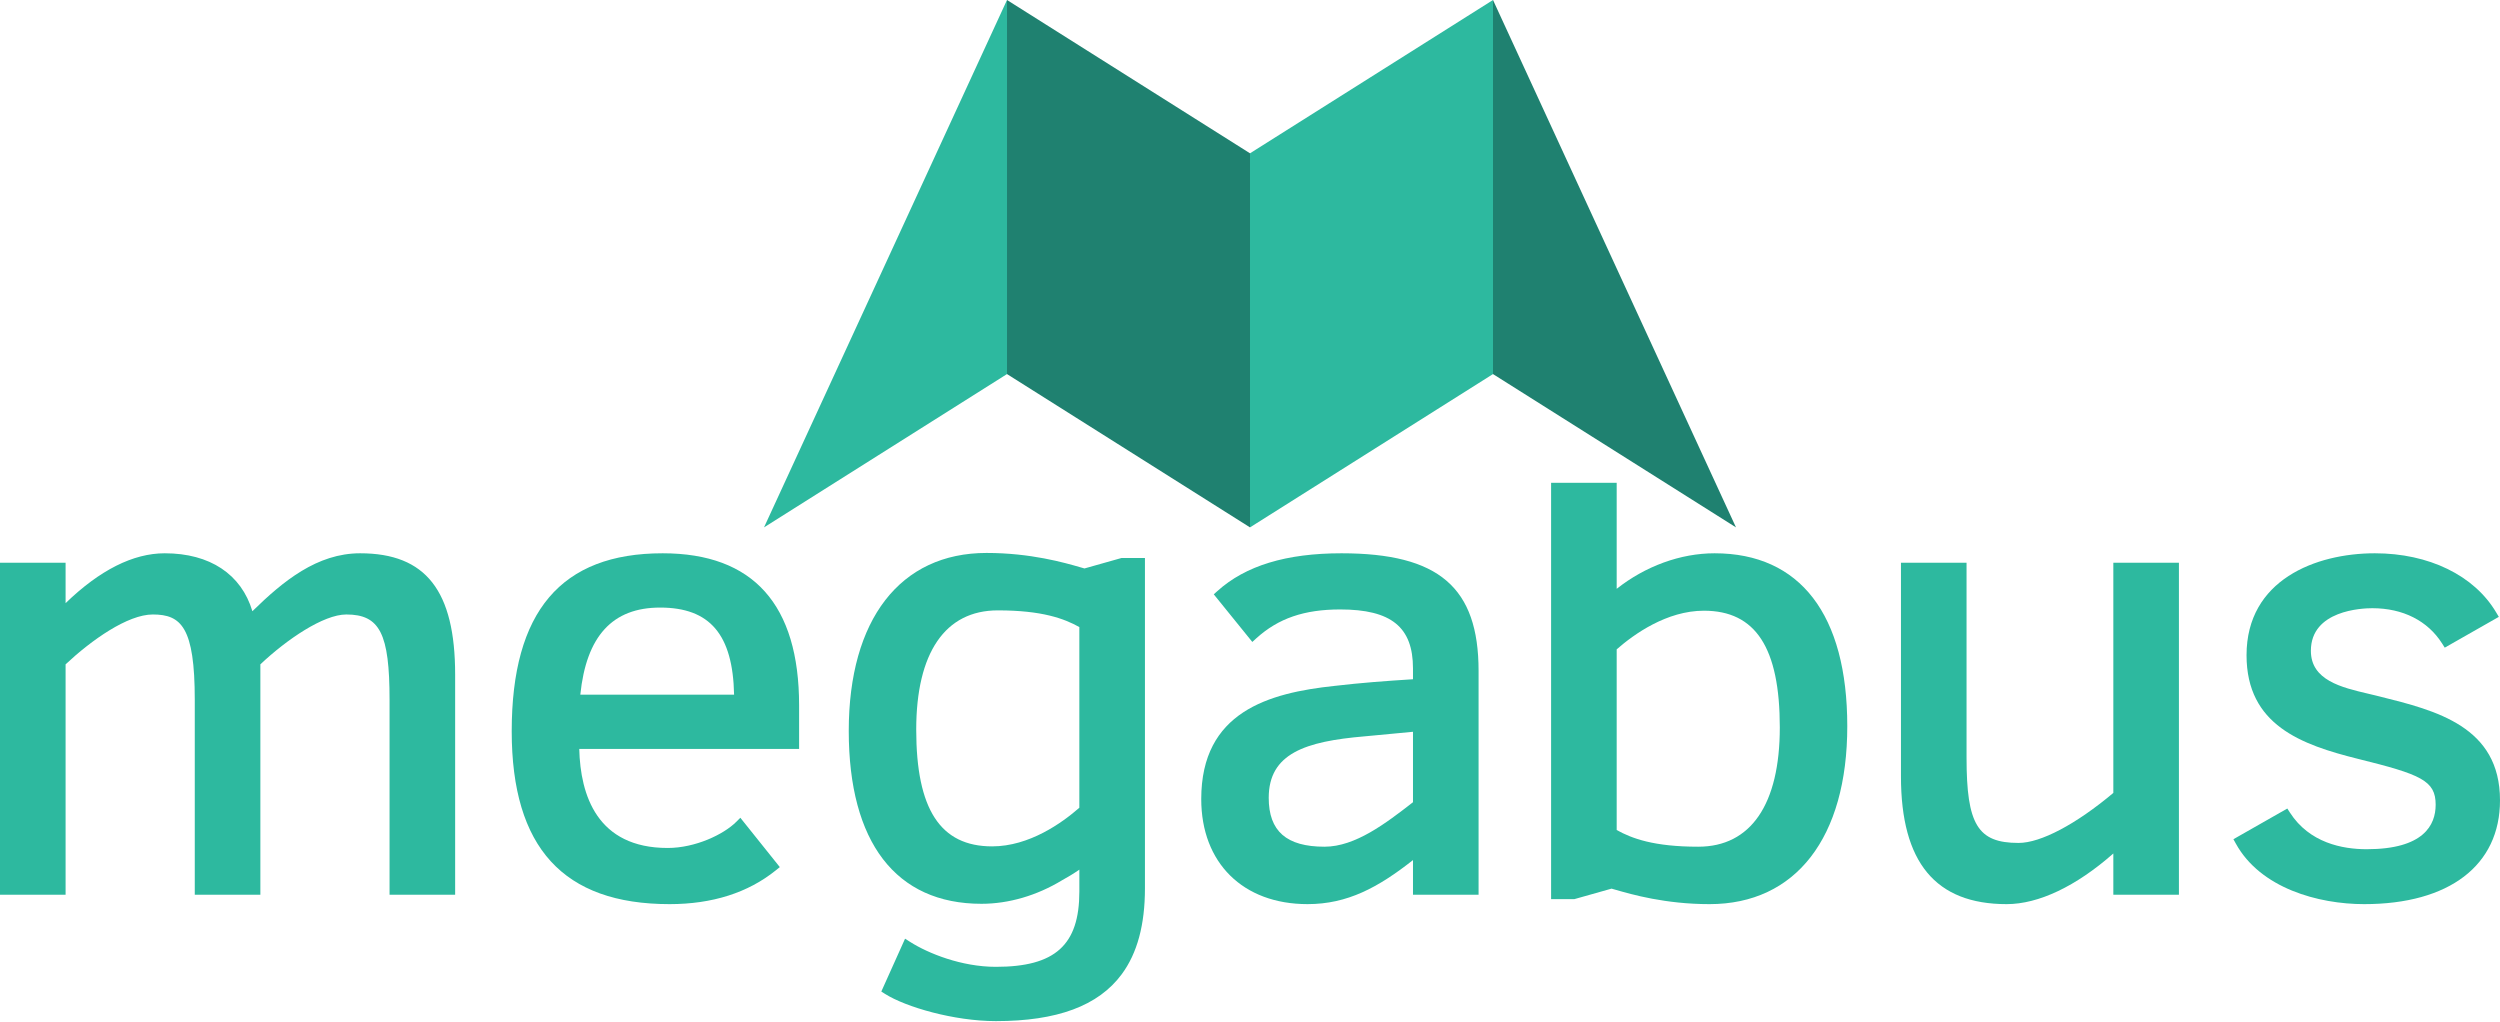
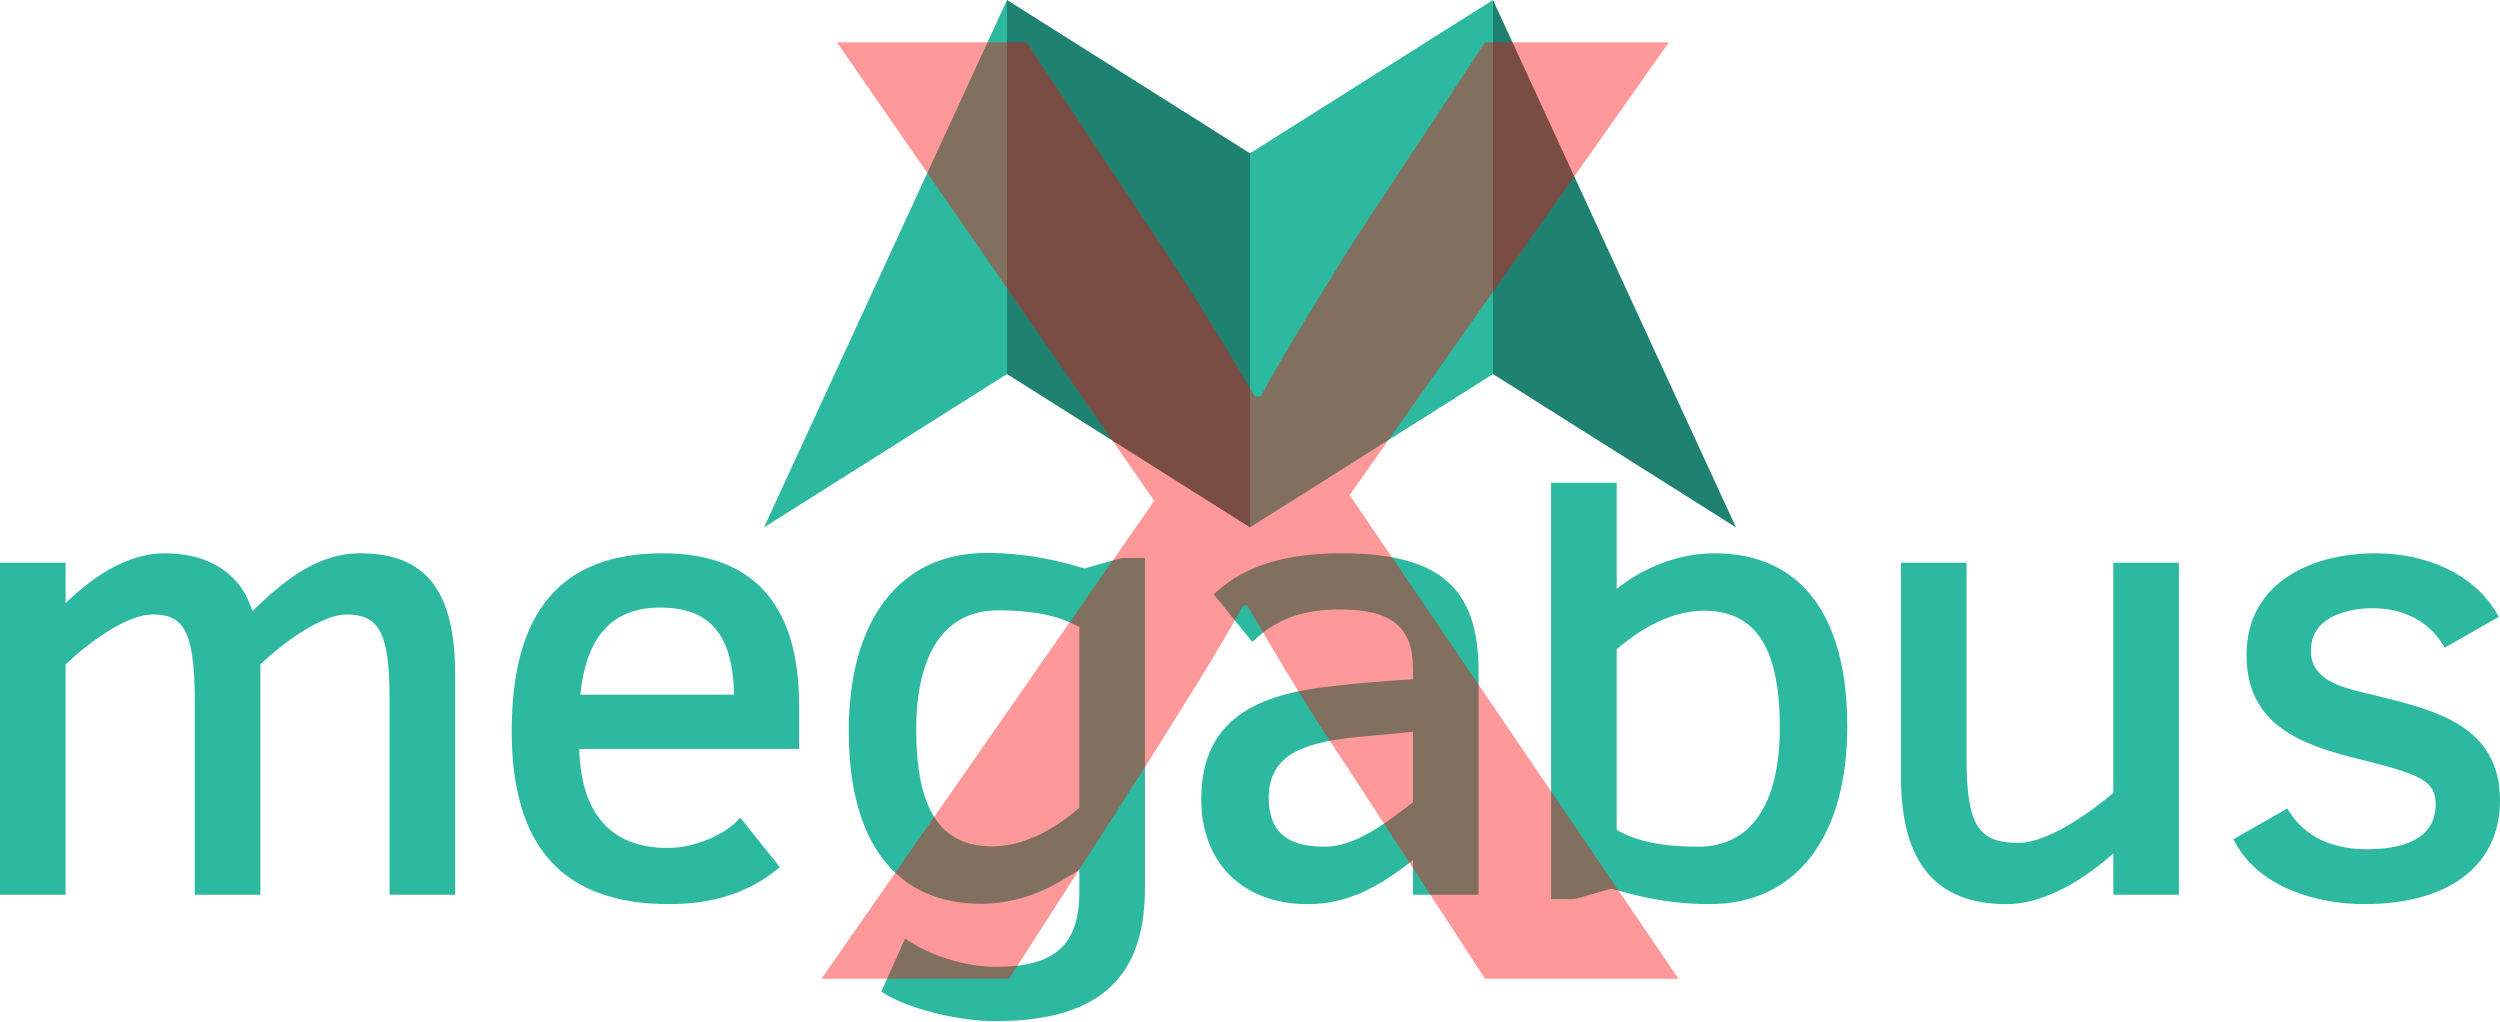
<svg xmlns="http://www.w3.org/2000/svg" version="1.1" id="Layer_1" x="0px" y="0px" width="485.402px" height="198.261px" viewBox="0 41 485.402 198.261" enable-background="new 0 41 485.402 198.261" xml:space="preserve">
  <g>
    <polygon fill="#2DB99F" points="195.521,41 195.521,113.63 148.341,143.397  " />
    <polygon fill="#1F8170" points="289.881,41 289.881,113.63 337.061,143.397  " />
    <polygon fill="#2DB99F" points="242.701,70.766 242.701,143.397 289.881,113.63 289.881,41  " />
    <polygon fill="#1F8170" points="195.521,41 195.521,113.63 242.701,143.397 242.701,70.766  " />
    <path fill="#2DB99F" d="M69.926,148.426c-8.349,0-14.938,5.387-20.922,11.249c-2.143-7.177-8.248-11.249-17.018-11.249   c-6.133,0-12.601,3.254-19.251,9.68v-7.85H0v64.461h12.735v-44.73c5.054-4.734,12.059-9.679,16.933-9.679   c5.521,0,8.149,2.479,8.149,16.567v37.842h12.736v-44.732c5.17-4.864,12.245-9.677,16.689-9.677c6.511,0,8.394,3.716,8.394,16.567   v37.842h12.735v-42.722C88.371,155.696,82.683,148.426,69.926,148.426z" />
    <path fill="#2DB99F" d="M128.658,148.426c-19.718,0-29.303,11.301-29.303,34.549c0,22.591,10.024,33.572,30.645,33.572   c8.29,0,15.232-2.209,20.635-6.565l0.775-0.625l-7.664-9.58l-0.79,0.79c-2.46,2.46-7.966,5.075-13.322,5.075   c-13.687,0-16.948-10.225-17.165-19.228h42.686v-8.441C155.154,158.367,146.24,148.426,128.658,148.426z M128.17,158.966   c9.667,0,14.125,5.227,14.361,16.909h-29.857C113.846,164.499,118.922,158.966,128.17,158.966z" />
    <path fill="#2DB99F" d="M260.463,148.426c-10.729,0-18.61,2.398-24.092,7.333l-0.706,0.635l7.484,9.245l0.783-0.71   c4.272-3.871,9.294-5.598,16.286-5.598c9.902,0,14.128,3.422,14.128,11.443v2.11c-5.396,0.337-10.113,0.695-15.209,1.288   c-12.809,1.36-25.903,5.034-25.903,21.977c0,12.391,8.102,20.397,20.641,20.397c7.748,0,13.719-3.236,20.472-8.552v6.722h12.735   v-43.454C287.082,155.042,279.37,148.426,260.463,148.426z M270.35,183.462c1.4-0.14,2.701-0.269,3.997-0.379v13.676   c-5.263,4.092-11.203,8.639-17.178,8.639c-7.391,0-10.833-3.017-10.833-9.492c0-8.62,7.118-10.957,18.604-11.935   C266.971,183.797,268.727,183.623,270.35,183.462z" />
    <path fill="#2DB99F" d="M410.325,194.954c-7.243,6.088-14.1,9.711-18.396,9.711c-7.931,0-10.102-3.562-10.102-16.567v-37.842   h-12.735v41.502c0,16.681,6.712,24.789,20.519,24.789c6.211,0,13.506-3.476,20.715-9.833v8.003h12.735v-64.461h-12.735v44.698   H410.325z" />
    <path fill="#2DB99F" d="M462.063,176.237l-0.847-0.211c-0.441-0.107-0.897-0.215-1.363-0.324   c-5.236-1.229-11.172-2.624-11.172-8.342c0-7.873,9.939-8.271,11.932-8.271c5.936,0,10.748,2.435,13.551,6.854l0.511,0.806   l10.497-5.978l-0.521-0.876c-4.264-7.182-13.067-11.469-23.55-11.469c-11.491,0-24.911,5.183-24.911,19.787   c0,13.583,10.68,17.39,21.621,20.124c12.237,3.029,15.099,4.214,15.099,8.911c0,3.94-2.324,8.637-13.395,8.637   c-4.708,0-11.113-1.232-14.896-7.105l-0.513-0.796l-10.465,5.959l0.478,0.864c4.779,8.656,16.001,11.74,24.908,11.74   c16.516,0,26.375-7.534,26.375-20.153C485.402,182.052,473.003,178.963,462.063,176.237z" />
    <path fill="#2DB99F" d="M332.905,148.426c-6.613,0-13.43,2.493-19.008,6.899v-20.579h-12.735v80.824h4.538l7.202-2.034   c0.232,0.065,0.49,0.14,0.772,0.222c3.136,0.905,9.661,2.789,18.254,2.789c16.744,0,26.741-12.915,26.741-34.549   C358.67,160.349,349.52,148.426,332.905,148.426z M313.897,167.076c3.347-2.934,9.717-7.501,16.934-7.501   c10.055,0,14.737,7.202,14.737,22.667c0,14.932-5.624,23.155-15.835,23.155c-8.603,0-12.883-1.594-15.836-3.24V167.076z" />
    <path fill="#2DB99F" d="M217.764,149.338l-7.202,2.034c-0.232-0.065-0.49-0.14-0.772-0.222c-3.136-0.905-9.661-2.789-18.254-2.789   c-16.744,0-26.741,12.915-26.741,34.549c0,21.649,9.15,33.572,25.765,33.572c5.323,0,10.776-1.618,15.61-4.545   c1.135-0.623,2.267-1.302,3.398-2.088v4.257c0,10.381-4.694,14.615-16.201,14.615c-6.681,0-13.152-2.609-16.665-4.845l-0.975-0.62   l-4.611,10.262l0.732,0.464c4.008,2.539,13.375,5.279,21.519,5.279c11.841,0,19.883-2.949,24.427-9.1   c3.032-4.104,4.509-9.63,4.509-16.665v-5.366v-58.793L217.764,149.338L217.764,149.338z M209.566,197.832   c-3.347,2.934-9.717,7.501-16.934,7.501c-10.055,0-14.737-7.202-14.737-22.667c0-14.932,5.624-23.155,15.835-23.155   c8.603,0,12.883,1.594,15.836,3.24V197.832z" />
  </g>
+   <g opacity="0.4">
+     <path fill="#FF0000" d="M199.314,49.225l25.92,39.067c6.761,10.142,12.396,19.533,18.405,29.676h1.127   c6.011-10.894,12.022-20.285,18.032-30.052l25.543-38.691h35.686l-61.98,87.9l63.859,93.912h-37.564l-26.67-40.945   c-7.138-10.518-13.148-20.661-19.534-31.556h-0.752c-6.011,10.895-12.396,20.661-19.157,31.556l-26.295,40.945h-36.438   l64.611-92.785l-61.605-89.027H199.314z" />
+   </g>
</svg>
